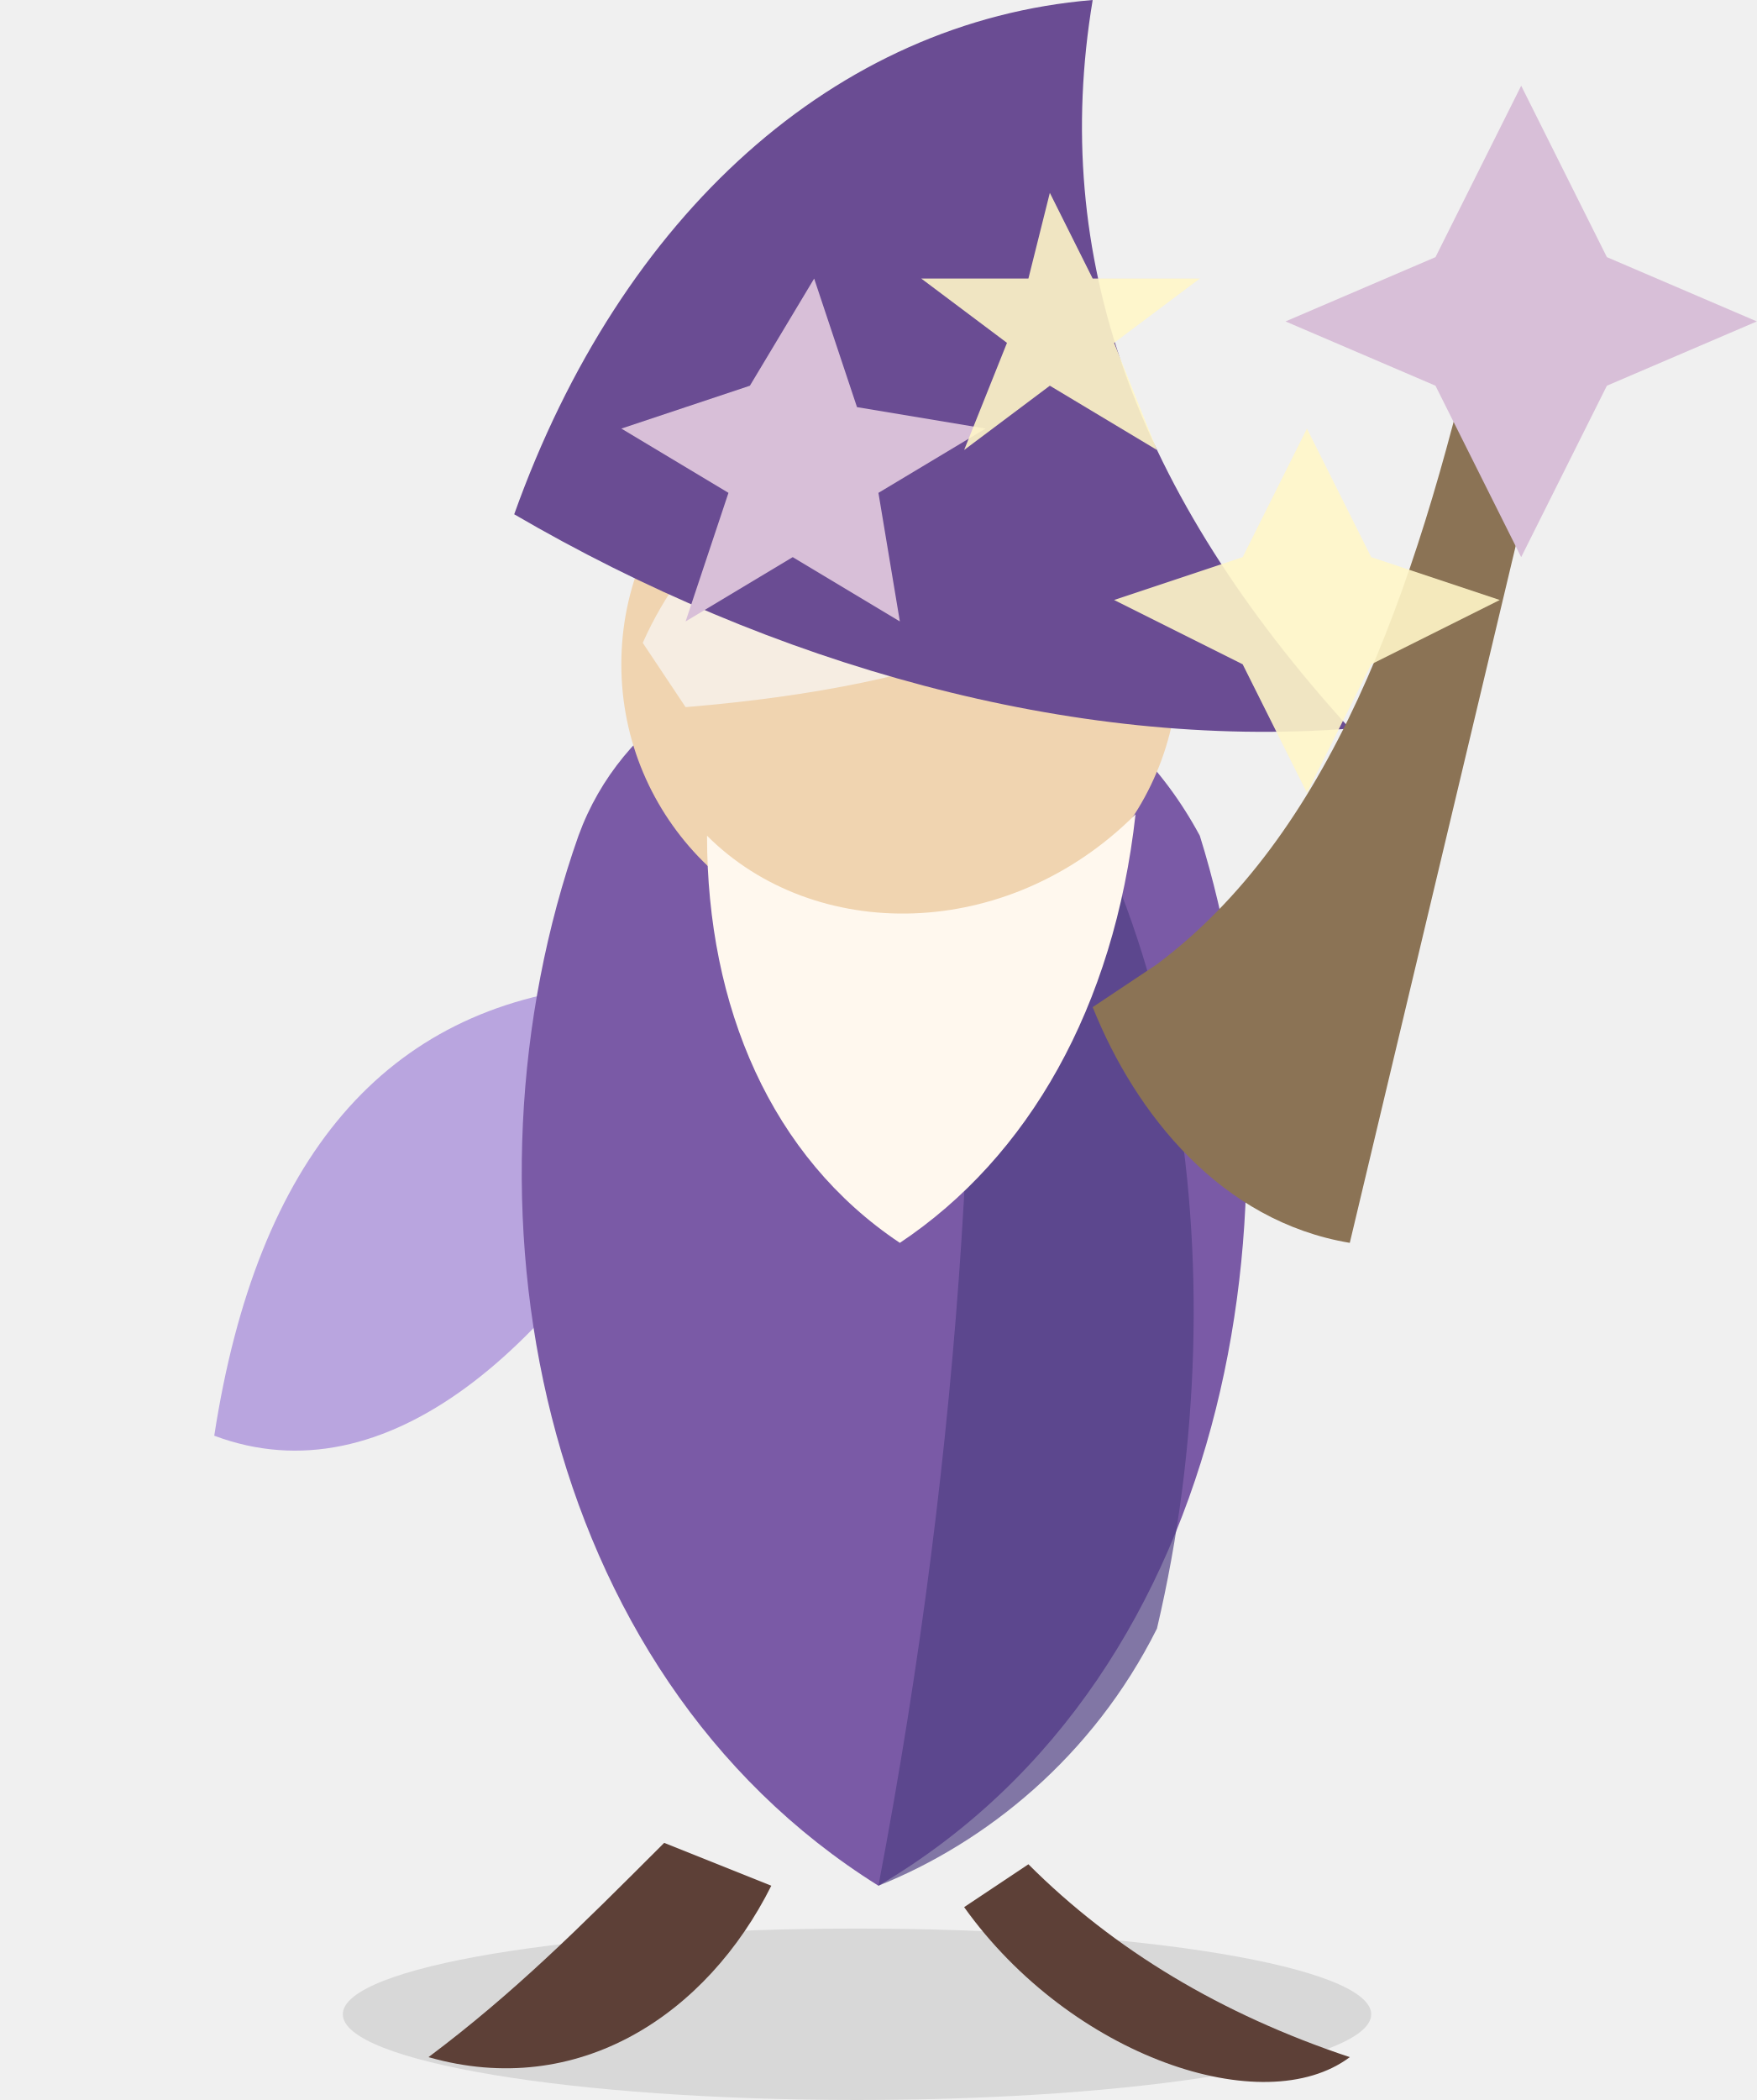
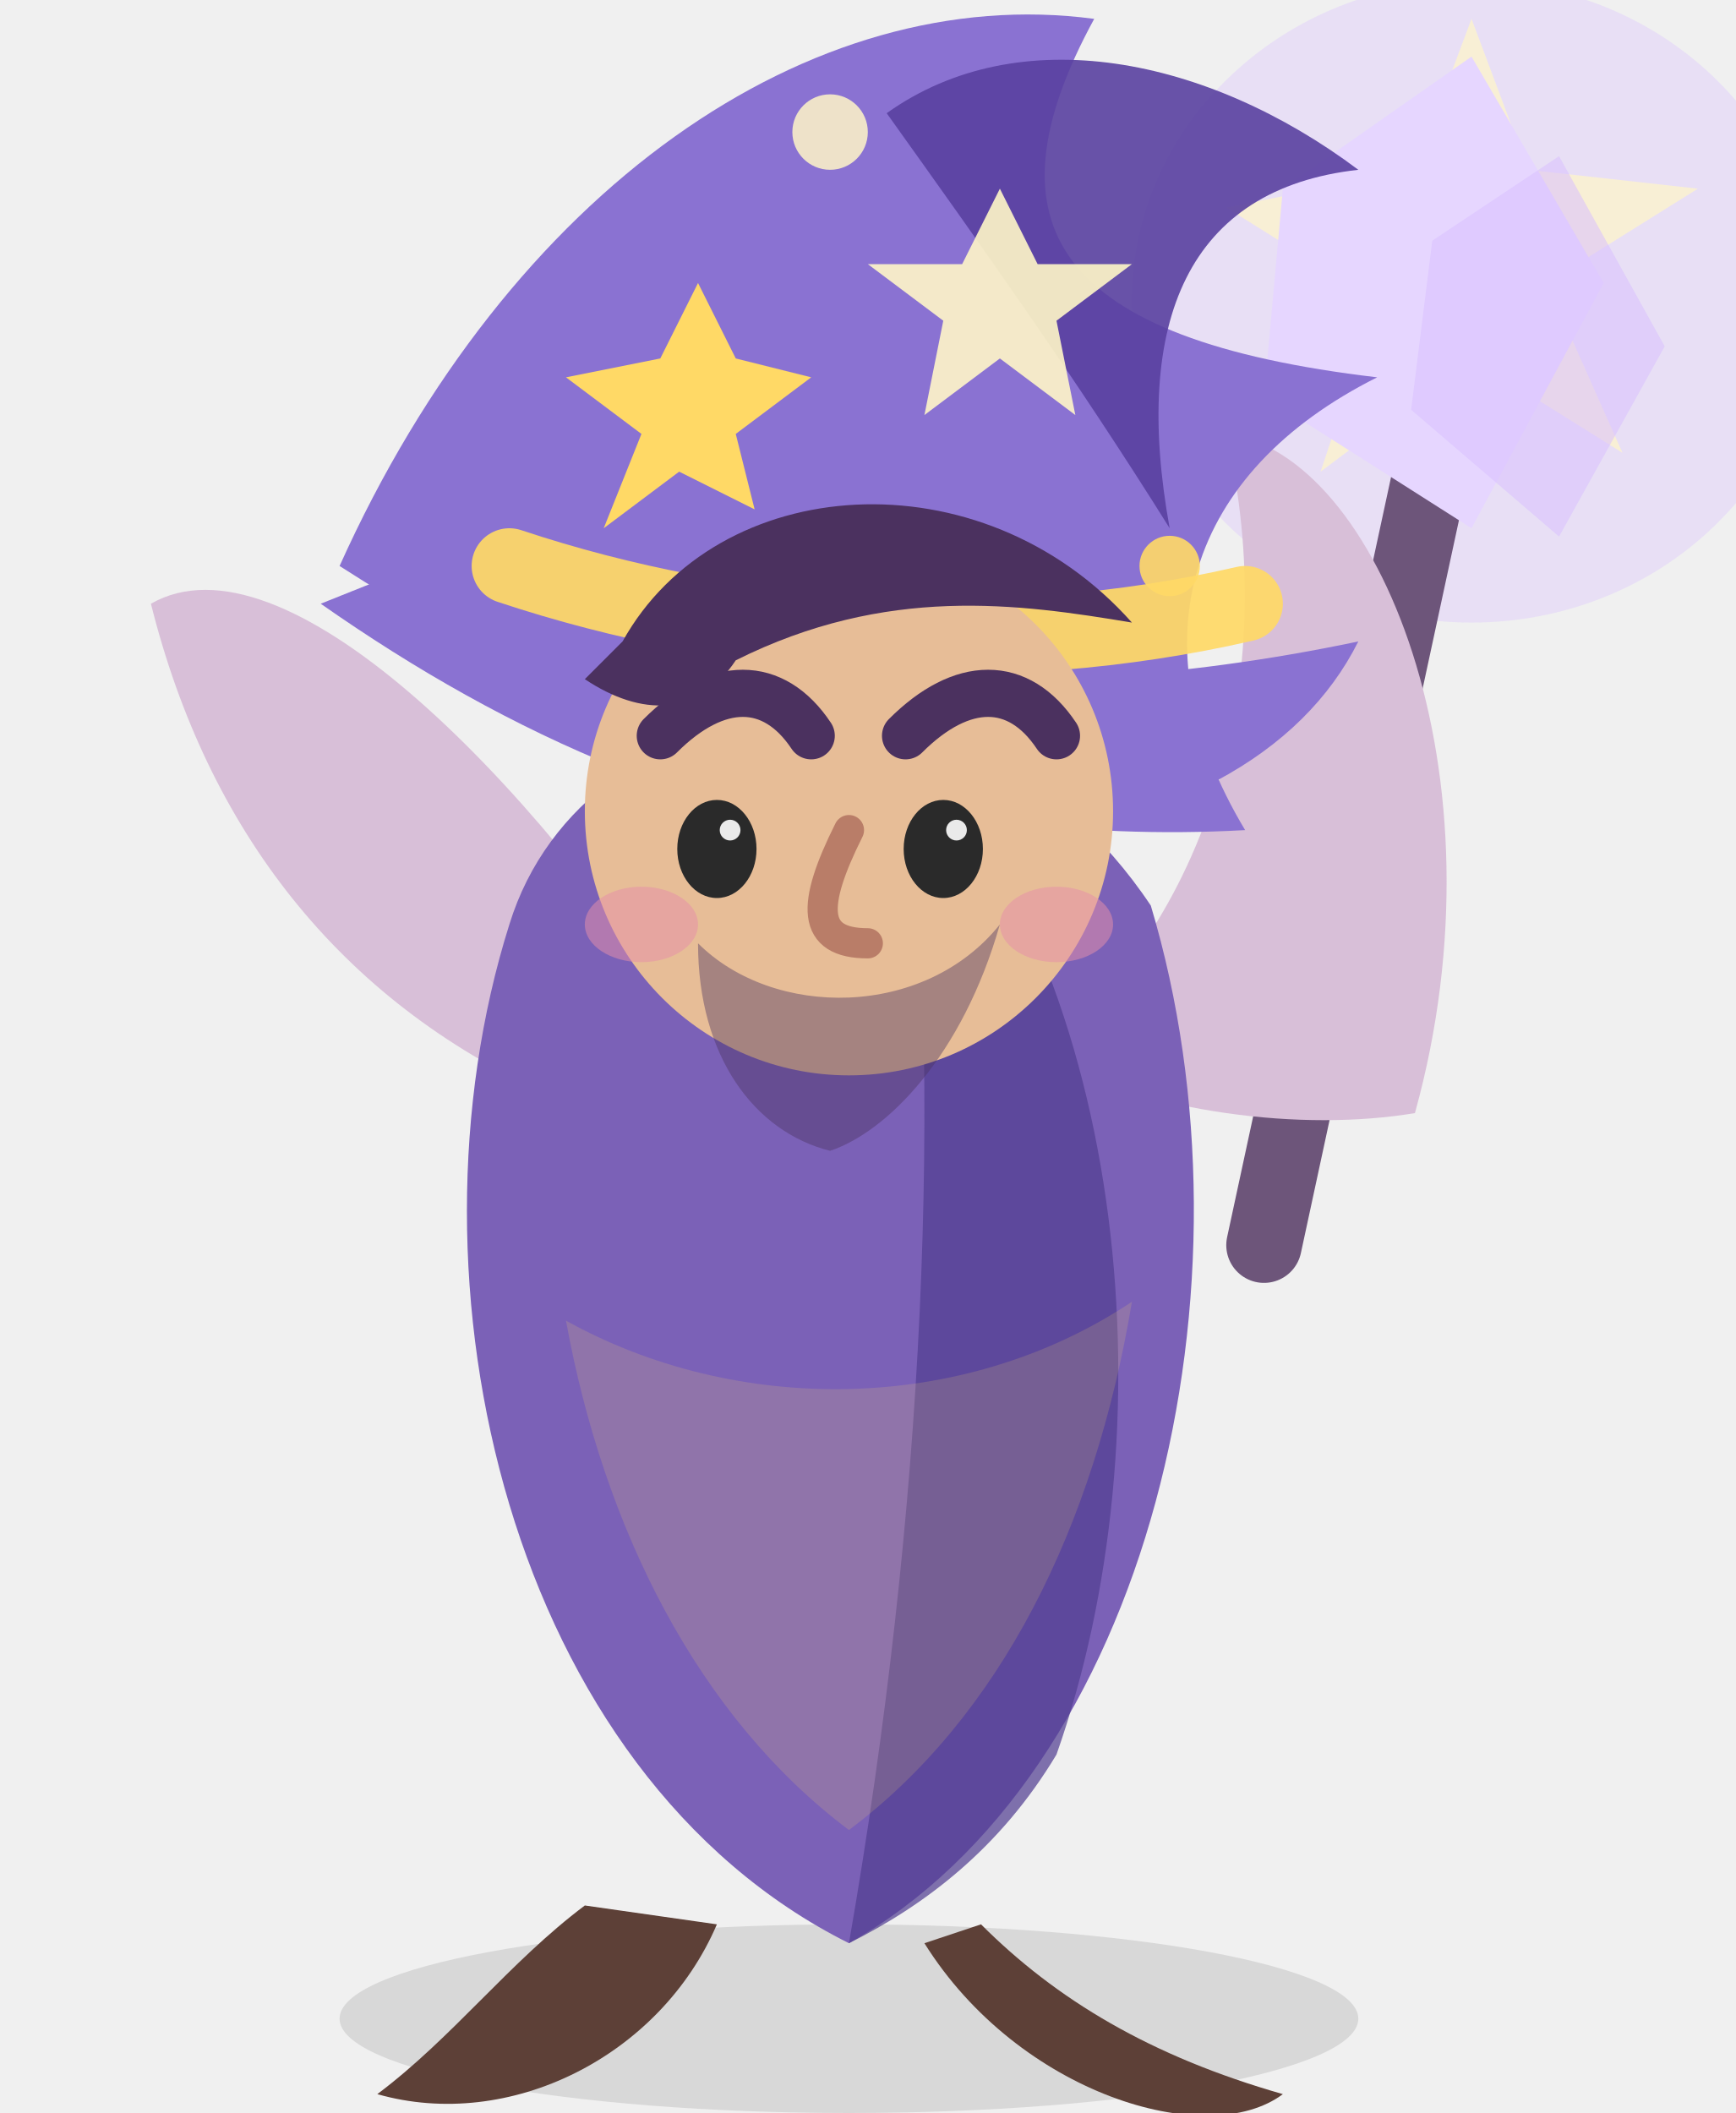
- <svg xmlns="http://www.w3.org/2000/svg" width="82" height="98" viewBox="0 0 82 98">
-   <ellipse cx="40" cy="94" rx="24" ry="4" fill="#000000" opacity="0.1" />
-   <path d="M28 46C18 47 12 54 10 67C18 70 26 63 32 52Z" fill="#b9a5df" />
-   <path d="M27 39C31 28 49 26 56 39C61 55 58 78 41 88C25 78 21 56 27 39Z" fill="#7a5aa6" />
-   <path d="M45 30C55 40 58 59 54 76C51 82 46 86 41 88C45 67 46 48 45 30Z" fill="#4d3e82" opacity="0.68" />
-   <circle cx="42" cy="31" r="13" fill="#f0d4b0" />
-   <path d="M30 30C34 21 45 17 55 23C52 29 44 32 32 33Z" fill="#f6f0e8" opacity="0.9" />
-   <path d="M33 39C38 44 47 44 53 38C52 47 48 54 42 58C36 54 33 47 33 39Z" fill="#fff8ee" />
-   <circle cx="47" cy="30" r="1.4" fill="#2a2a2a" />
-   <path d="M24 24C29 10 39 1 51 0C49 12 53 23 63 34C50 35 36 31 24 24Z" fill="#6a4c93" />
-   <path d="M35 18L38 13L40 19L46 20L41 23L42 29L37 26L32 29L34 23L29 20Z" fill="#d8bfd8" />
-   <path d="M49 9L51 13L56 13L52 16L54 21L49 18L45 21L47 16L43 13L48 13Z" fill="#fff6c8" opacity="0.9" />
-   <path d="M54 45C62 39 66 28 69 15L73 16L63 58C57 57 53 52 51 47Z" fill="#8b7355" />
-   <path d="M71 4L75 12L82 15L75 18L71 26L67 18L60 15L67 12Z" fill="#d8bfd8" />
-   <path d="M61 20L64 26L70 28L64 31L61 37L58 31L52 28L58 26Z" fill="#fff6c8" opacity="0.9" />
-   <path d="M31 86C27 90 24 93 20 96C27 98 33 94 36 88Z" fill="#5d4037" />
-   <path d="M48 87C52 91 57 94 63 96C59 99 50 96 45 89Z" fill="#5d4037" />
+ <svg xmlns="http://www.w3.org/2000/svg" width="92" height="112" viewBox="0 0 92 112">
+   <ellipse cx="45" cy="107" rx="27" ry="5" fill="#000000" opacity="0.1" />
+   <ellipse cx="78" cy="16" rx="18" ry="17" fill="#d8bfff" opacity="0.34" />
+   <path d="M78 1L81 9L90 10L82 15L86 24L78 19L70 25L73 16L65 11L75 9Z" fill="#fff6c8" opacity="0.7" />
+   <path d="M67 66L78 15" fill="none" stroke="#6d557a" stroke-width="4" stroke-linecap="round" />
+   <path d="M78 3L85 15L78 28L67 21L68 10Z" fill="#e6d6ff" />
+   <path d="M72 19L77 28L72 37L65 31L66 23Z" fill="#d8bfff" opacity="0.55" transform="translate(2 -13) scale(1.12)" />
+   <path d="M29 58C18 53 11 44 8 32C15 28 28 41 37 55Z" fill="#d8bfd8" />
+   <path d="M55 56C64 49 68 36 65 23C73 24 80 41 75 59C69 60 61 59 55 56Z" fill="#d8bfd8" />
+   <path d="M27 49C31 36 51 33 61 48C67 68 61 94 45 103C27 94 21 68 27 49Z" fill="#7b61b7" />
+   <path d="M48 39C60 52 62 76 56 93C53 98 49 101 45 103C49 80 50 58 48 39Z" fill="#523e91" opacity="0.72" />
+   <path d="M30 70C39 75 51 75 60 69C58 81 53 91 45 97C37 91 32 81 30 70Z" fill="#ffd966" opacity="0.16" />
+   <path d="M18 30C27 10 43 -1 58 1C52 12 56 18 73 20C63 25 60 34 66 44C48 45 32 39 18 30Z" fill="#8a72d2" />
+   <path d="M47 6C54 1 64 3 72 9C63 10 60 17 62 28C57 20 52 13 47 6Z" fill="#5940a0" opacity="0.9" />
+   <path d="M35 19L37 15L39 19L43 20L39 23L40 27L36 25L32 28L34 23L30 20Z" fill="#ffd966" />
+   <path d="M53 10L55 14L60 14L56 17L57 22L53 19L49 22L50 17L46 14L51 14Z" fill="#fff6c8" opacity="0.9" />
+   <circle cx="44" cy="7" r="2" fill="#fff6c8" opacity="0.85" />
+   <circle cx="62" cy="30" r="1.6" fill="#ffd966" opacity="0.9" />
+   <path d="M22 30C35 36 53 38 72 34C69 40 62 44 51 45C38 44 27 39 17 32Z" fill="#8a72d2" />
+   <path d="M27 30C39 34 53 35 66 32" fill="none" stroke="#ffd966" stroke-width="4" stroke-linecap="round" opacity="0.92" />
+   <circle cx="45" cy="43" r="14" fill="#e7bd97" />
+   <path d="M33 34C38 25 52 24 60 33C54 32 47 31 39 35C37 38 34 38 31 36Z" fill="#4b315f" />
+   <ellipse cx="38" cy="45" rx="2.1" ry="2.6" fill="#2a2a2a" />
+   <ellipse cx="50" cy="45" rx="2.1" ry="2.6" fill="#2a2a2a" />
+   <circle cx="38.7" cy="44" r="0.55" fill="#ffffff" opacity="0.9" />
+   <circle cx="50.7" cy="44" r="0.55" fill="#ffffff" opacity="0.9" />
+   <path d="M35 39C38 36 41 36 43 39" fill="none" stroke="#4b315f" stroke-width="2.5" stroke-linecap="round" />
+   <path d="M48 39C51 36 54 36 56 39" fill="none" stroke="#4b315f" stroke-width="2.5" stroke-linecap="round" />
+   <ellipse cx="34" cy="49" rx="3" ry="2" fill="#e58fa8" opacity="0.52" />
+   <ellipse cx="56" cy="49" rx="3" ry="2" fill="#e58fa8" opacity="0.52" />
+   <path d="M45 44C43 48 43 50 46 50" fill="none" stroke="#b97d68" stroke-width="1.6" stroke-linecap="round" />
+   <path d="M37 50C41 54 49 54 53 49C51 56 47 60 44 61C40 60 37 56 37 50Z" fill="#4b315f" opacity="0.42" />
+   <path d="M31 101C27 104 24 108 20 111C27 113 35 109 38 102Z" fill="#5d4037" />
+   <path d="M52 102C56 106 61 109 68 111C64 114 54 111 49 103Z" fill="#5d4037" />
</svg>
